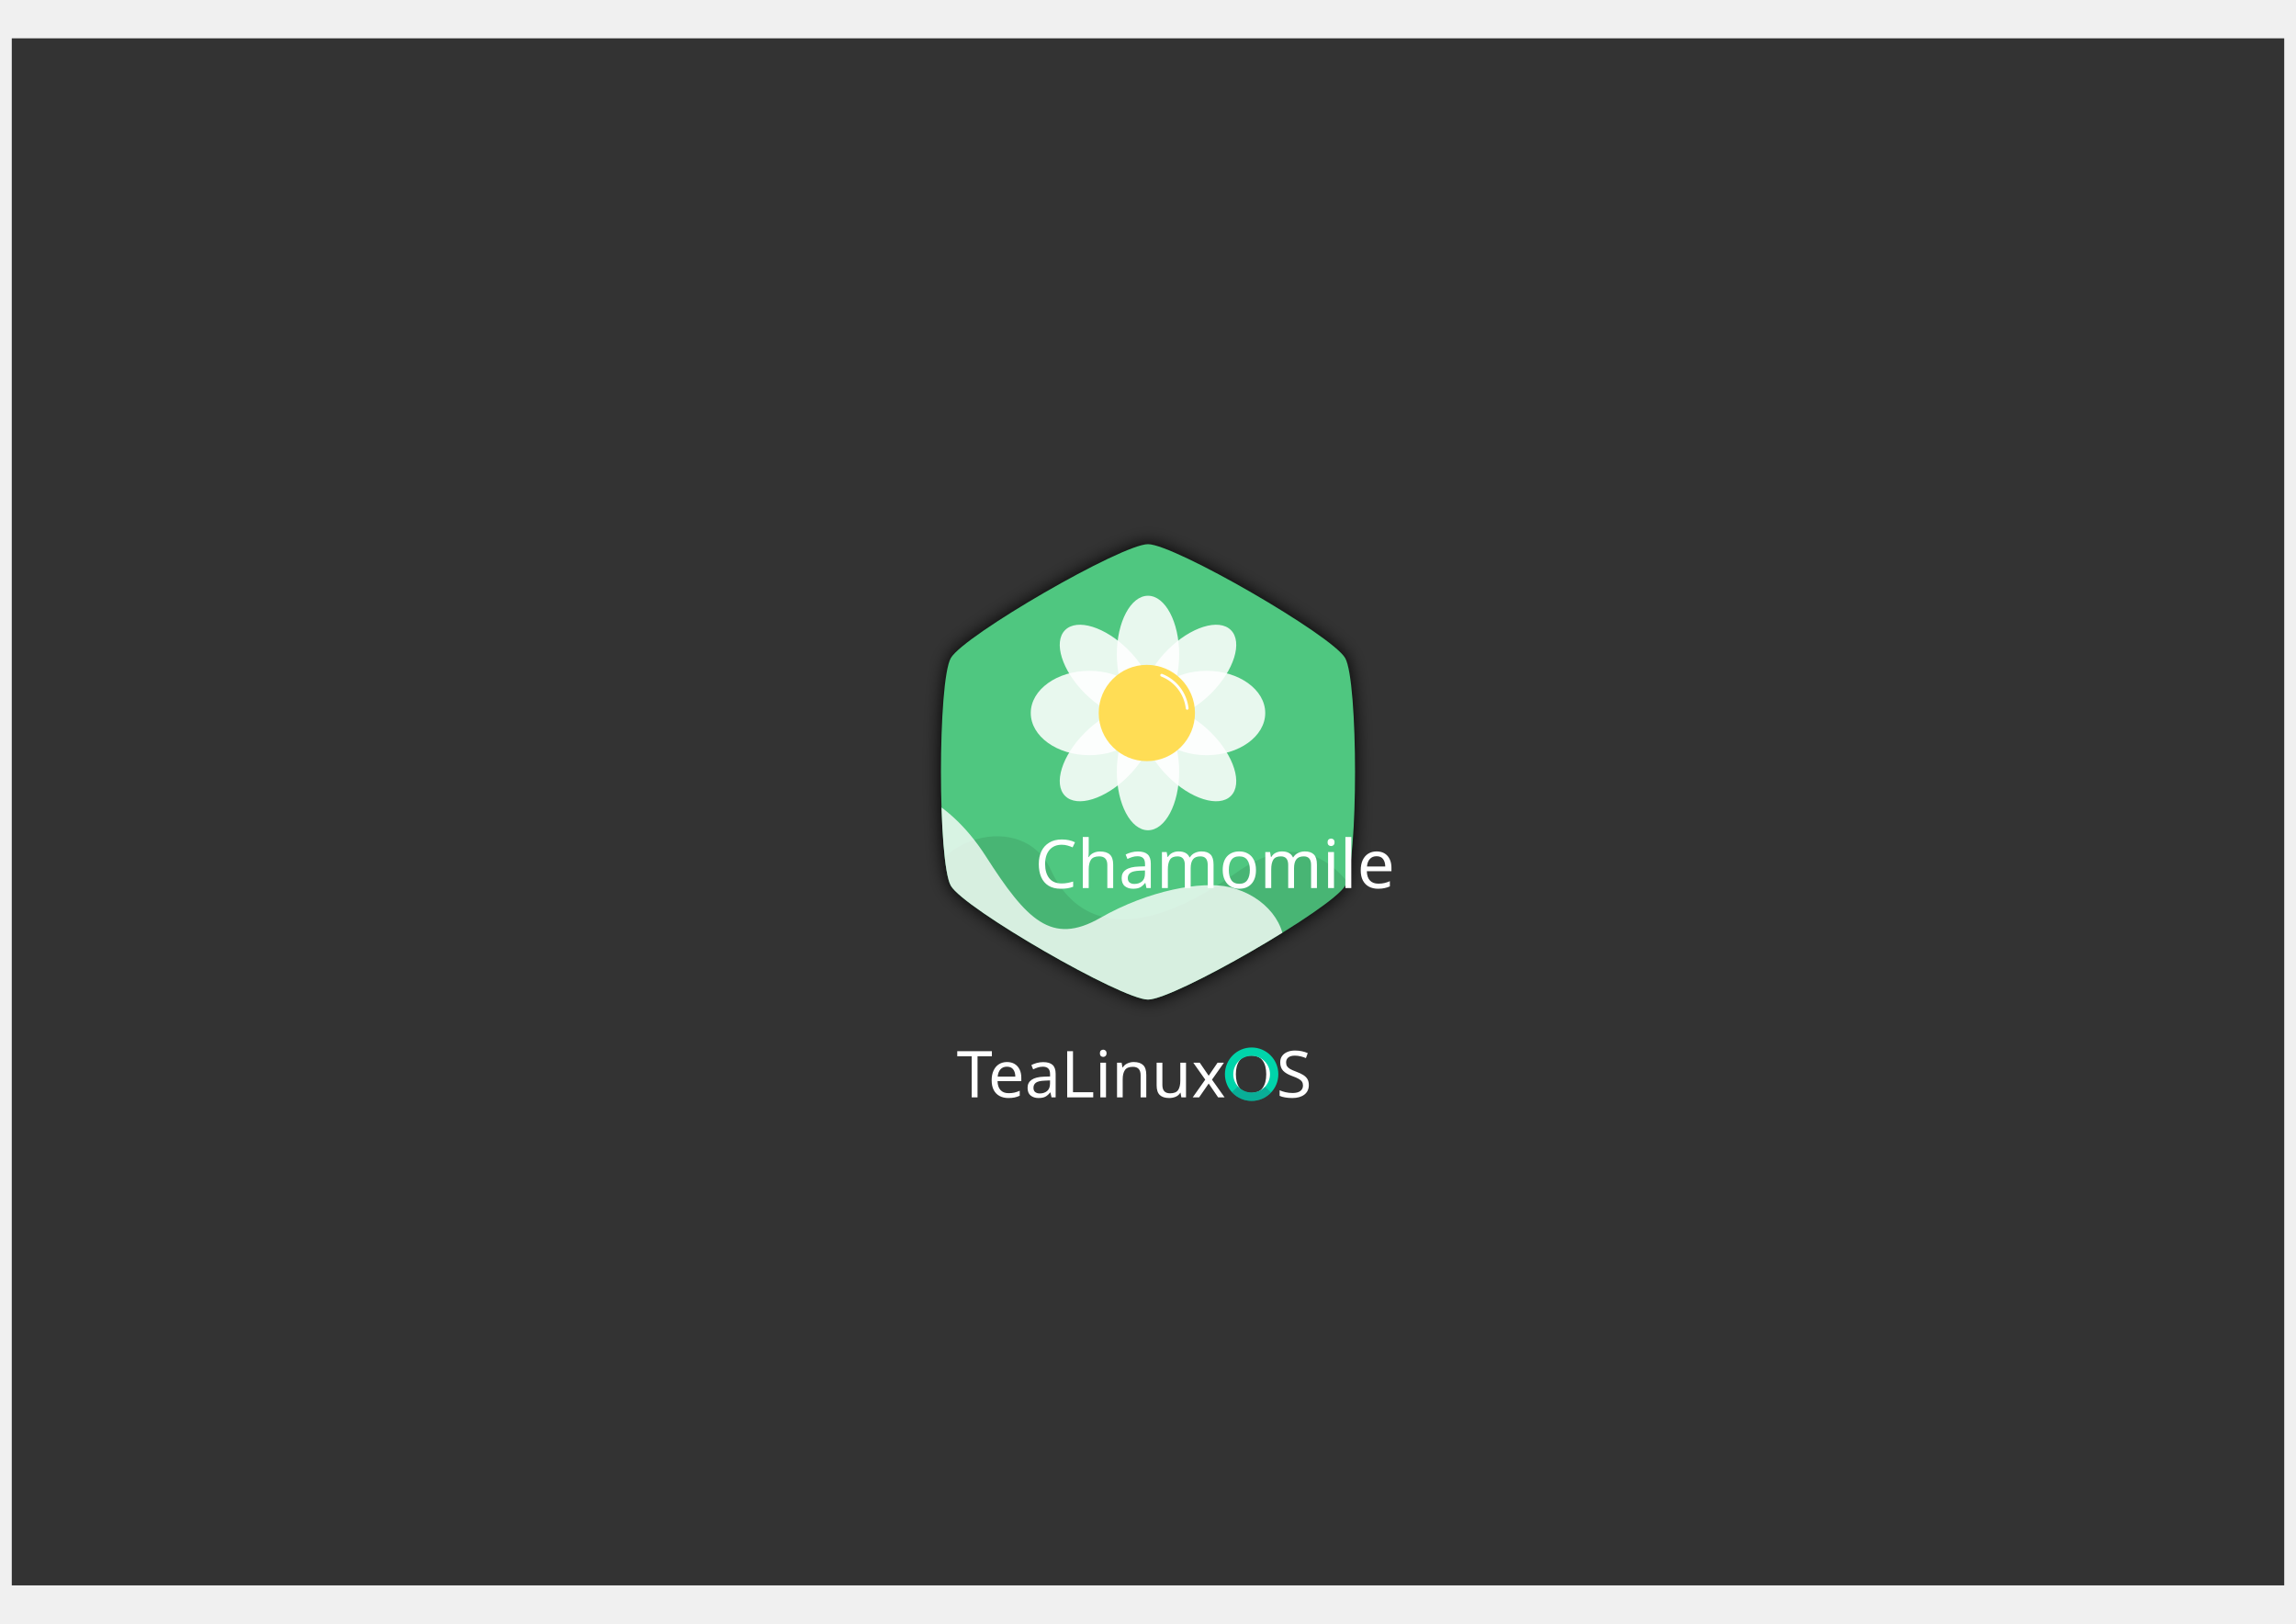
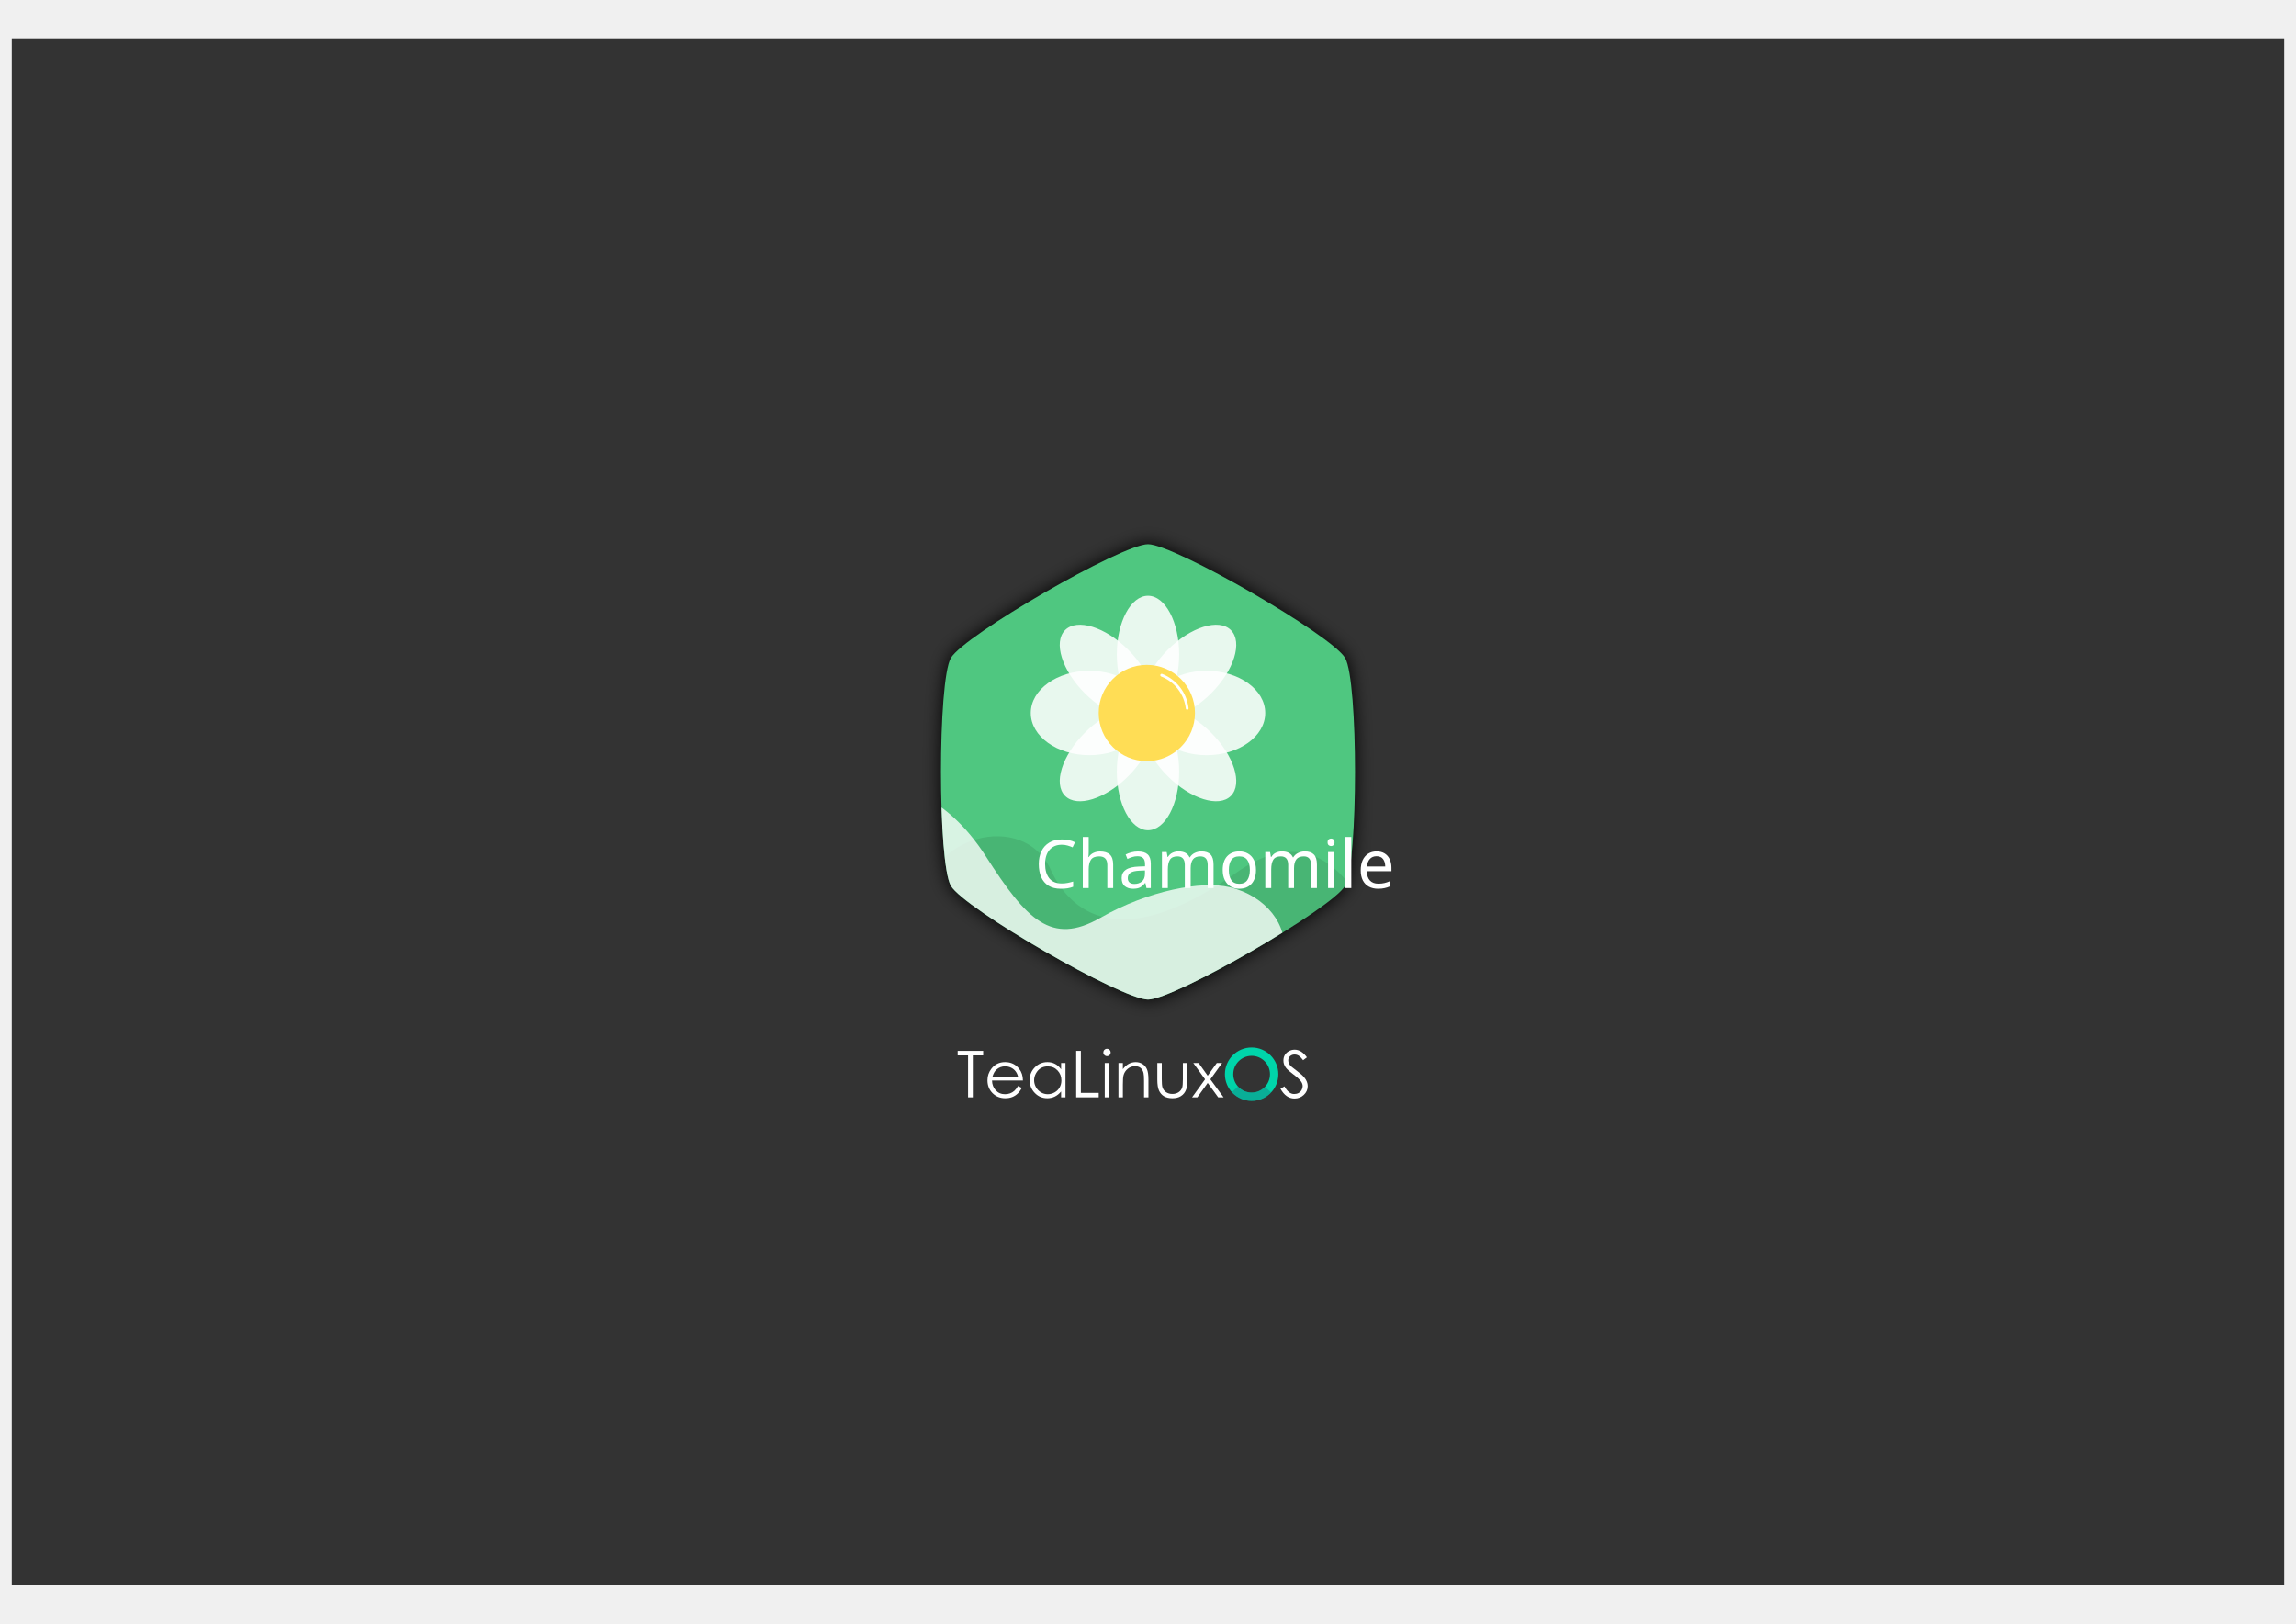
<svg xmlns="http://www.w3.org/2000/svg" width="297mm" height="210mm" viewBox="0 0 1122.52 793.701" id="svg2" version="1.1">
  <defs id="defs18">
    <clipPath clipPathUnits="userSpaceOnUse" id="clipPath4802">
      <path transform="scale(1,0.9999982)" d="m 374.952,157.667 c -8.974,0 -62.739,-31.041 -67.226,-38.813 -4.487,-7.772 -4.487,-69.854 0,-77.626 4.487,-7.772 58.252,-38.813 67.226,-38.813 8.974,-3e-7 62.739,31.041 67.226,38.813 4.487,7.772 4.487,69.854 0,77.626 -4.487,7.772 -58.252,38.813 -67.226,38.813 z" id="path4804" style="fill:#b3b3b3;fill-opacity:1;stroke:none;stroke-width:12.92;stroke-miterlimit:4;stroke-dasharray:none;stroke-opacity:1" />
    </clipPath>
    <clipPath clipPathUnits="userSpaceOnUse" id="clipPath4812">
      <path transform="scale(1,0.9999982)" d="m 374.952,157.667 c -8.974,0 -62.739,-31.041 -67.226,-38.813 -4.487,-7.772 -4.487,-69.854 0,-77.626 4.487,-7.772 58.252,-38.813 67.226,-38.813 8.974,-3e-7 62.739,31.041 67.226,38.813 4.487,7.772 4.487,69.854 0,77.626 -4.487,7.772 -58.252,38.813 -67.226,38.813 z" id="path4814" style="fill:#b3b3b3;fill-opacity:1;stroke:none;stroke-width:12.92;stroke-miterlimit:4;stroke-dasharray:none;stroke-opacity:1" />
    </clipPath>
    <clipPath clipPathUnits="userSpaceOnUse" id="clipPath4836">
      <path transform="scale(1,0.9999982)" d="m 374.952,157.667 c -8.974,0 -62.739,-31.041 -67.226,-38.813 -4.487,-7.772 -4.487,-69.854 0,-77.626 4.487,-7.772 58.252,-38.813 67.226,-38.813 8.974,-3e-7 62.739,31.041 67.226,38.813 4.487,7.772 4.487,69.854 0,77.626 -4.487,7.772 -58.252,38.813 -67.226,38.813 z" id="path4838" style="fill:#b3b3b3;fill-opacity:1;stroke:none;stroke-width:12.92;stroke-miterlimit:4;stroke-dasharray:none;stroke-opacity:1" />
    </clipPath>
    <filter style="color-interpolation-filters:sRGB" id="filter5084" x="-0.052" width="1.103" y="-0.047" height="1.094">
      <feGaussianBlur stdDeviation="3.076" id="feGaussianBlur5086" />
    </filter>
  </defs>
  <rect style="fill:#333333;fill-opacity:1;stroke:none;stroke-width:11.191;stroke-linecap:round;stroke-linejoin:round;stroke-miterlimit:4;stroke-dasharray:none;stroke-opacity:1" id="rect4868" width="1111.005" height="756.236" x="5.757" y="18.732" />
  <g transform="matrix(1.416424,0,0,1.416424,-502.7733,341.9342)" id="g5312">
    <g transform="translate(395.9798,-50.16949)" id="g5088">
      <path style="fill:#000000;fill-opacity:1;stroke:none;stroke-width:3.412;stroke-linecap:round;stroke-linejoin:round;stroke-miterlimit:4;stroke-dasharray:none;stroke-opacity:1;filter:url(#filter5084)" id="path4942" d="m 355.231,153.732 c -9.085,0 -63.514,-31.424 -68.056,-39.292 -4.543,-7.868 -4.543,-70.717 -1e-5,-78.585 4.543,-7.868 58.971,-39.292 68.056,-39.292 9.085,-3e-7 63.514,31.424 68.056,39.292 4.543,7.868 4.543,70.717 10e-6,78.585 -4.543,7.868 -58.971,39.292 -68.056,39.292 z" transform="scale(1,0.999998)" />
      <g id="g4847" transform="matrix(1.012351,0,0,1.012351,-24.35219,-5.881967)">
        <g id="g4842">
          <path style="fill:#4fc780;fill-opacity:1;stroke:none;stroke-width:12.92;stroke-miterlimit:4;stroke-dasharray:none;stroke-opacity:1" id="path4211" d="m 374.952,157.667 c -8.974,0 -62.739,-31.041 -67.226,-38.813 -4.487,-7.772 -4.487,-69.854 0,-77.626 4.487,-7.772 58.252,-38.813 67.226,-38.813 8.974,-3e-7 62.739,31.041 67.226,38.813 4.487,7.772 4.487,69.854 0,77.626 -4.487,7.772 -58.252,38.813 -67.226,38.813 z" transform="scale(1,0.9999982)" />
          <path style="fill:#000000;fill-opacity:0.091;fill-rule:evenodd;stroke:none;stroke-width:1px;stroke-linecap:butt;stroke-linejoin:miter;stroke-opacity:1" d="m 448.473,126.682 c 0,0 -13.406,-33.49 -43.286,-12.358 -43.308,30.629 -58.507,9.75 -63.401,-0.925 -9.536,-20.798 -43.102,-10.763 -42.668,10.934 0.279,13.957 20.638,28.715 20.638,29.674 0,0.959 54.411,18.936 66.636,19.655 12.225,0.719 62.082,-46.981 62.082,-46.981 z" id="path4832" clip-path="url(#clipPath4836)" />
          <path style="fill:#ffffff;fill-opacity:0.779;fill-rule:evenodd;stroke:none;stroke-width:1px;stroke-linecap:butt;stroke-linejoin:miter;stroke-opacity:1" d="m 413.898,159.661 c 0,0 -55.593,12.203 -63.39,12.203 -7.797,0 -52.203,-24.407 -58.644,-30.508 -6.441,-6.102 -26.102,-26.78 -25.763,-30.169 0.339,-3.39 23.39,-26.102 23.39,-26.102 0,0 16.271,2.034 30.169,23.729 13.898,21.695 22.373,30.508 38.983,21.017 16.61,-9.492 34.729,-12.704 44.068,-10.508 12.45,2.927 20.339,13.22 18.305,22.712 -2.034,9.492 -7.119,17.627 -7.119,17.627 z" id="path4798" clip-path="url(#clipPath4802)" />
        </g>
        <g transform="matrix(1.499772,0,0,1.499772,-187.3906,-52.94549)" id="g4816">
          <g id="g4777" transform="matrix(0.8104784,0,0,0.8104784,71.06155,17.68237)">
            <ellipse cy="214.873" cx="-331.831" id="ellipse4773" style="fill:#ffffff;fill-opacity:0.865;stroke:none;stroke-width:1;stroke-miterlimit:4;stroke-dasharray:none;stroke-opacity:1" rx="16.442" ry="8.62" transform="rotate(-135)" />
            <ellipse cy="71.075" cx="358.51" id="ellipse4355" style="fill:#ffffff;fill-opacity:0.865;stroke:none;stroke-width:1;stroke-miterlimit:4;stroke-dasharray:none;stroke-opacity:1" rx="16.442" ry="11.837" />
            <ellipse ry="8.62" rx="16.442" style="fill:#ffffff;fill-opacity:0.865;stroke:none;stroke-width:1;stroke-miterlimit:4;stroke-dasharray:none;stroke-opacity:1" id="ellipse4775" cx="-298.947" cy="214.873" transform="rotate(-135)" />
            <ellipse ry="11.837" rx="16.442" style="fill:#ffffff;fill-opacity:0.865;stroke:none;stroke-width:1;stroke-miterlimit:4;stroke-dasharray:none;stroke-opacity:1" id="ellipse4357" cx="391.394" cy="71.075" />
            <ellipse transform="rotate(135)" ry="8.62" rx="16.442" style="fill:#ffffff;fill-opacity:0.865;stroke:none;stroke-width:1;stroke-miterlimit:4;stroke-dasharray:none;stroke-opacity:1" id="ellipse4359" cx="-231.315" cy="-315.389" />
            <ellipse transform="rotate(135)" cy="-315.389" cx="-198.432" id="ellipse4361" style="fill:#ffffff;fill-opacity:0.865;stroke:none;stroke-width:1;stroke-miterlimit:4;stroke-dasharray:none;stroke-opacity:1" rx="16.442" ry="8.62" />
            <ellipse ry="8.744" rx="16.442" style="fill:#ffffff;fill-opacity:0.865;stroke:none;stroke-width:1;stroke-miterlimit:4;stroke-dasharray:none;stroke-opacity:1" id="ellipse4367" cx="-87.517" cy="374.952" transform="rotate(-90)" />
            <ellipse cy="374.952" cx="-54.634" id="ellipse4369" style="fill:#ffffff;fill-opacity:0.865;stroke:none;stroke-width:1;stroke-miterlimit:4;stroke-dasharray:none;stroke-opacity:1" rx="16.442" ry="8.744" transform="rotate(-90)" />
            <circle style="fill:#ffdd55;stroke:none;stroke-width:1;stroke-miterlimit:4;stroke-dasharray:none;stroke-opacity:1" id="circle4371" cx="374.627" cy="71.075" r="13.5" />
            <path id="circle4485" style="fill:none;stroke:none;stroke-width:1;stroke-linecap:round;stroke-miterlimit:4;stroke-dasharray:none;stroke-opacity:1" d="m 382.484,65.076 a 9.886,9.886 0 0 1 1.871,7.757" />
            <path id="circle4487" style="fill:#ffdd55;stroke:#ffffff;stroke-width:0.777;stroke-linecap:round;stroke-linejoin:round;stroke-miterlimit:4;stroke-dasharray:none;stroke-opacity:1" d="m 378.788,60.47 a 11.392,11.392 0 0 1 7.157,9.305" />
          </g>
          <text xml:space="preserve" style="font-style:normal;font-variant:normal;font-weight:normal;font-stretch:normal;line-height:0%;font-family:'Exotc350 DmBd BT';-inkscape-font-specification:'Exotc350 DmBd BT, Normal';text-align:start;letter-spacing:0px;word-spacing:0px;writing-mode:lr-tb;text-anchor:start;fill:#ffffff;fill-opacity:1;stroke:none;stroke-width:1px;stroke-linecap:butt;stroke-linejoin:miter;stroke-opacity:1" x="349.186" y="115.078" id="text4157">
            <tspan id="tspan4159" x="349.186" y="115.078" style="font-style:normal;font-variant:normal;font-weight:normal;font-stretch:normal;font-size:15.261px;line-height:125%;font-family:Elementarz;-inkscape-font-specification:'Elementarz, Normal';text-align:start;writing-mode:lr-tb;text-anchor:start">Chamomile</tspan>
          </text>
        </g>
      </g>
    </g>
    <g id="g5297">
      <g id="g5285">
-         <text id="text5111" y="137.31" x="685.153" style="font-style:normal;font-variant:normal;font-weight:normal;font-stretch:normal;line-height:0%;font-family:'Levenim MT';-inkscape-font-specification:'Levenim MT, Normal';text-align:start;letter-spacing:0px;word-spacing:0px;writing-mode:lr-tb;text-anchor:start;fill:#ffffff;fill-opacity:1;stroke:none;stroke-width:1px;stroke-linecap:butt;stroke-linejoin:miter;stroke-opacity:1" xml:space="preserve">
-           <tspan style="font-size:22.343px;line-height:1.25;fill:#ffffff" y="137.31" x="685.153" id="tspan5113">TeaLinuxOS</tspan>
-         </text>
+         <g aria-label="TeaLinuxOS" style="font-style:normal;font-variant:normal;font-weight:normal;font-stretch:normal;line-height:0%;font-family:'Levenim MT';-inkscape-font-specification:'Levenim MT, Normal';text-align:start;letter-spacing:0px;word-spacing:0px;writing-mode:lr-tb;text-anchor:start;fill:#ffffff;fill-opacity:1;stroke:none;stroke-width:1px;stroke-linecap:butt;stroke-linejoin:miter;stroke-opacity:1" id="text5111">
+           <path d="m 694.317,122.822 h -3.578 v 14.488 h -1.636 v -14.488 h -3.589 v -1.56 h 8.804 z" style="font-size:22.343px;line-height:1.25;fill:#ffffff" id="path4523" />
+           <path d="M 708.041,131.495 H 697.371 q 0.044,1.996 1.244,3.327 1.265,1.396 3.229,1.396 1.898,0 3.218,-1.156 0.6,-0.524 1.298,-1.691 l 1.287,0.676 q -1.2,2.346 -3.327,3.164 -1.036,0.404 -2.346,0.404 -2.673,0 -4.429,-1.767 -1.746,-1.767 -1.746,-4.44 0,-2.258 1.385,-4.026 1.756,-2.247 4.702,-2.247 3.033,0 4.844,2.302 1.287,1.636 1.309,4.058 z m -1.68,-1.32 q -0.567,-2.258 -2.433,-3.131 -0.96,-0.447 -2.018,-0.447 -1.746,0 -3,1.124 -0.916,0.818 -1.385,2.455 z" style="font-size:22.343px;line-height:1.25;fill:#ffffff" id="path4525" />
+           <path d="m 722.725,137.31 h -1.506 v -2.04 q -1.931,2.346 -4.767,2.346 -2.575,0 -4.342,-1.855 -1.746,-1.822 -1.746,-4.418 0,-2.564 1.778,-4.386 1.789,-1.822 4.353,-1.822 2.935,0 4.724,2.487 v -2.182 h 1.506 z m -1.407,-5.869 q 0,-2.04 -1.342,-3.436 -1.331,-1.396 -3.36,-1.396 -2.727,0 -4.069,2.389 -0.644,1.135 -0.644,2.4 0,1.265 0.644,2.411 0.644,1.135 1.724,1.778 1.091,0.633 2.335,0.633 1.255,0 2.378,-0.633 1.124,-0.633 1.724,-1.713 0.611,-1.08 0.611,-2.433 z" style="font-size:22.343px;line-height:1.25;fill:#ffffff" id="path4527" />
+           <path d="M 734.201,137.31 H 726.423 v -16.048 h 1.615 v 14.499 h 6.164 z" style="font-size:22.343px;line-height:1.25;fill:#ffffff" id="path4529" />
+           <path d="m 738.314,121.819 q 0,0.524 -0.371,0.895 -0.371,0.36 -0.895,0.36 -0.513,0 -0.884,-0.371 -0.371,-0.371 -0.371,-0.884 0,-0.524 0.36,-0.895 0.371,-0.371 0.895,-0.371 0.524,0 0.895,0.371 0.371,0.371 0.371,0.895 z m -0.491,15.491 h -1.538 v -11.869 h 1.538 z" style="font-size:22.343px;line-height:1.25;fill:#ffffff" id="path4531" />
+           <path d="m 751.362,137.31 h -1.516 v -5.662 q 0,-2.007 -0.175,-2.738 -0.567,-2.367 -2.989,-2.367 -1.385,0 -2.487,0.916 -1.091,0.905 -1.44,2.269 -0.218,0.862 -0.218,3.229 v 4.353 h -1.527 v -11.869 h 1.527 v 2.127 q 1.822,-2.433 4.451,-2.433 1.298,0 2.335,0.665 1.047,0.655 1.538,1.822 0.502,1.156 0.502,3.578 z" style="font-size:22.343px;line-height:1.25;fill:#ffffff" id="path4533" />
+           <path d="m 764.813,131.266 q 0,2.007 -0.382,3.186 -0.524,1.604 -1.909,2.455 -1.156,0.709 -2.891,0.709 -3.415,0 -4.626,-2.673 -0.578,-1.255 -0.578,-3.786 v -5.717 h 1.538 v 5.542 q 0,2.051 0.218,2.793 0.338,1.135 1.309,1.767 0.916,0.589 2.138,0.589 1.189,0 2.084,-0.556 0.949,-0.6 1.309,-1.68 0.229,-0.687 0.229,-2.913 v -5.542 h 1.56 z" style="font-size:22.343px;line-height:1.25;fill:#ffffff" id="path4535" />
+           <path d="m 777.305,137.31 h -1.855 l -3.633,-4.986 -3.578,4.986 h -1.822 l 4.495,-6.229 -4.069,-5.64 h 1.833 l 3.142,4.396 3.142,-4.396 h 1.833 l -4.058,5.64 z" style="font-size:22.343px;line-height:1.25;fill:#ffffff" id="path4537" />
+           <path d="m 795.381,129.281 q 0,3.546 -2.444,5.989 -2.433,2.444 -5.978,2.444 -3.546,0 -6.011,-2.411 -2.466,-2.411 -2.466,-5.946 0,-2.291 1.102,-4.266 1.102,-1.975 3.066,-3.12 1.931,-1.113 4.178,-1.113 3.622,0 6.077,2.389 2.476,2.422 2.476,6.033 z m -1.658,0 q 0,-3.971 -3.393,-5.924 -1.615,-0.927 -3.426,-0.927 -1.8,0 -3.382,0.927 -1.582,0.927 -2.476,2.498 -0.895,1.571 -0.895,3.502 0,2.847 1.953,4.822 1.953,1.975 4.8,1.975 1.855,0 3.436,-0.895 1.593,-0.895 2.487,-2.476 0.895,-1.582 0.895,-3.502 z" style="font-size:22.343px;line-height:1.25;fill:#ffffff" id="path4539" />
+           <path d="m 806.335,133.394 q 0,1.822 -1.375,3.087 -1.331,1.233 -3.175,1.233 -2.989,0 -4.844,-3.393 l 1.364,-0.818 q 1.44,2.651 3.327,2.651 1.789,0 2.596,-1.385 0.371,-0.633 0.371,-1.342 0,-0.807 -0.545,-1.582 -0.709,-1.015 -2.64,-2.455 -1.975,-1.462 -2.607,-2.313 -0.851,-1.145 -0.851,-2.455 0,-2.226 1.92,-3.273 0.905,-0.491 1.975,-0.491 2.291,0 4.211,2.629 l -1.309,0.993 q -0.731,-0.96 -1.244,-1.364 -0.764,-0.6 -1.691,-0.6 -0.927,0 -1.549,0.556 -0.655,0.567 -0.655,1.484 0,1.08 1.015,2.084 0.295,0.284 2.073,1.604 1.636,1.211 2.444,2.182 1.189,1.451 1.189,2.967 z" style="font-size:22.343px;line-height:1.25;fill:#ffffff" id="path4541" />
+         </g>
        <g id="g5276">
          <g id="g5119" transform="rotate(24.35481,539.5548,1039.741)" />
          <g id="g5123" transform="matrix(0.2491377,-0.6154332,0.6783319,0.2254133,569.0922,303.6197)" />
        </g>
      </g>
      <circle style="fill:none;fill-opacity:1;stroke:#00d4aa;stroke-width:2.883;stroke-linecap:round;stroke-linejoin:round;stroke-miterlimit:4;stroke-dasharray:none;stroke-opacity:1" id="path5147" cx="786.98" cy="129.312" r="7.777" />
      <path id="circle5149" style="fill:none;fill-opacity:1;stroke:#148080;stroke-width:2.883;stroke-linecap:butt;stroke-linejoin:miter;stroke-miterlimit:4;stroke-dasharray:none;stroke-opacity:0.454" d="m 792.652,134.634 a 7.777,7.777 0 0 1 -5.743,2.456 7.777,7.777 0 0 1 -5.697,-2.561" />
    </g>
  </g>
</svg>
